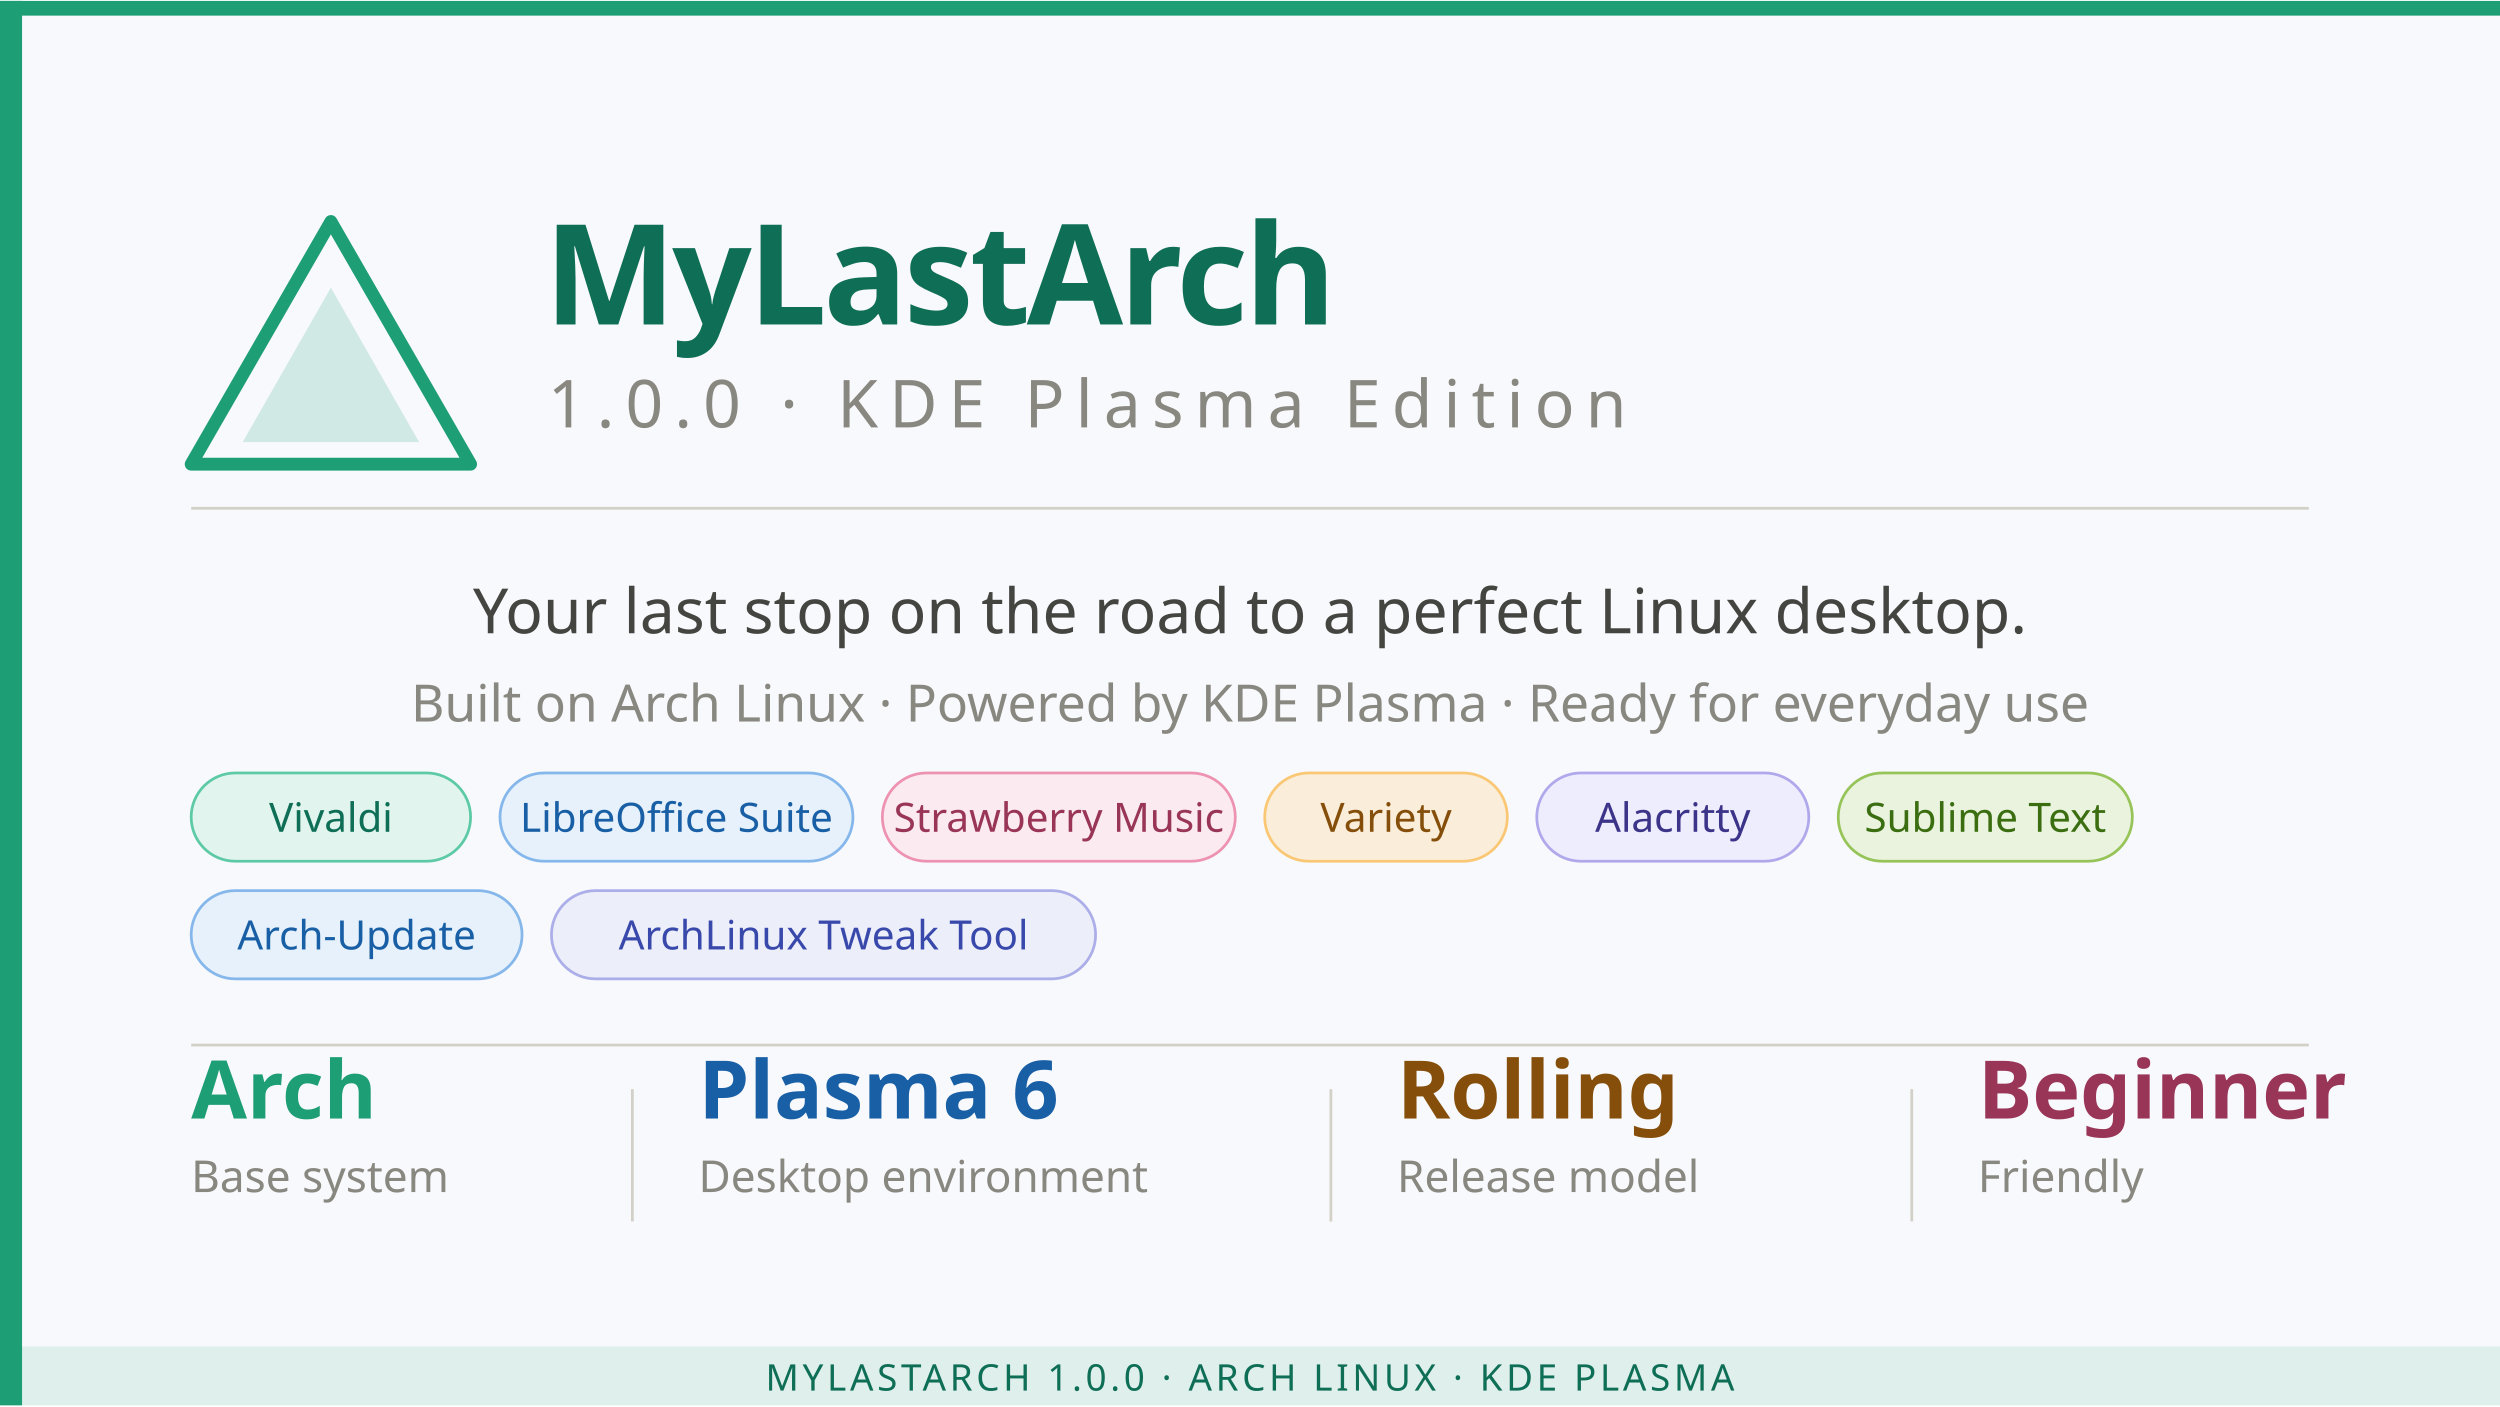
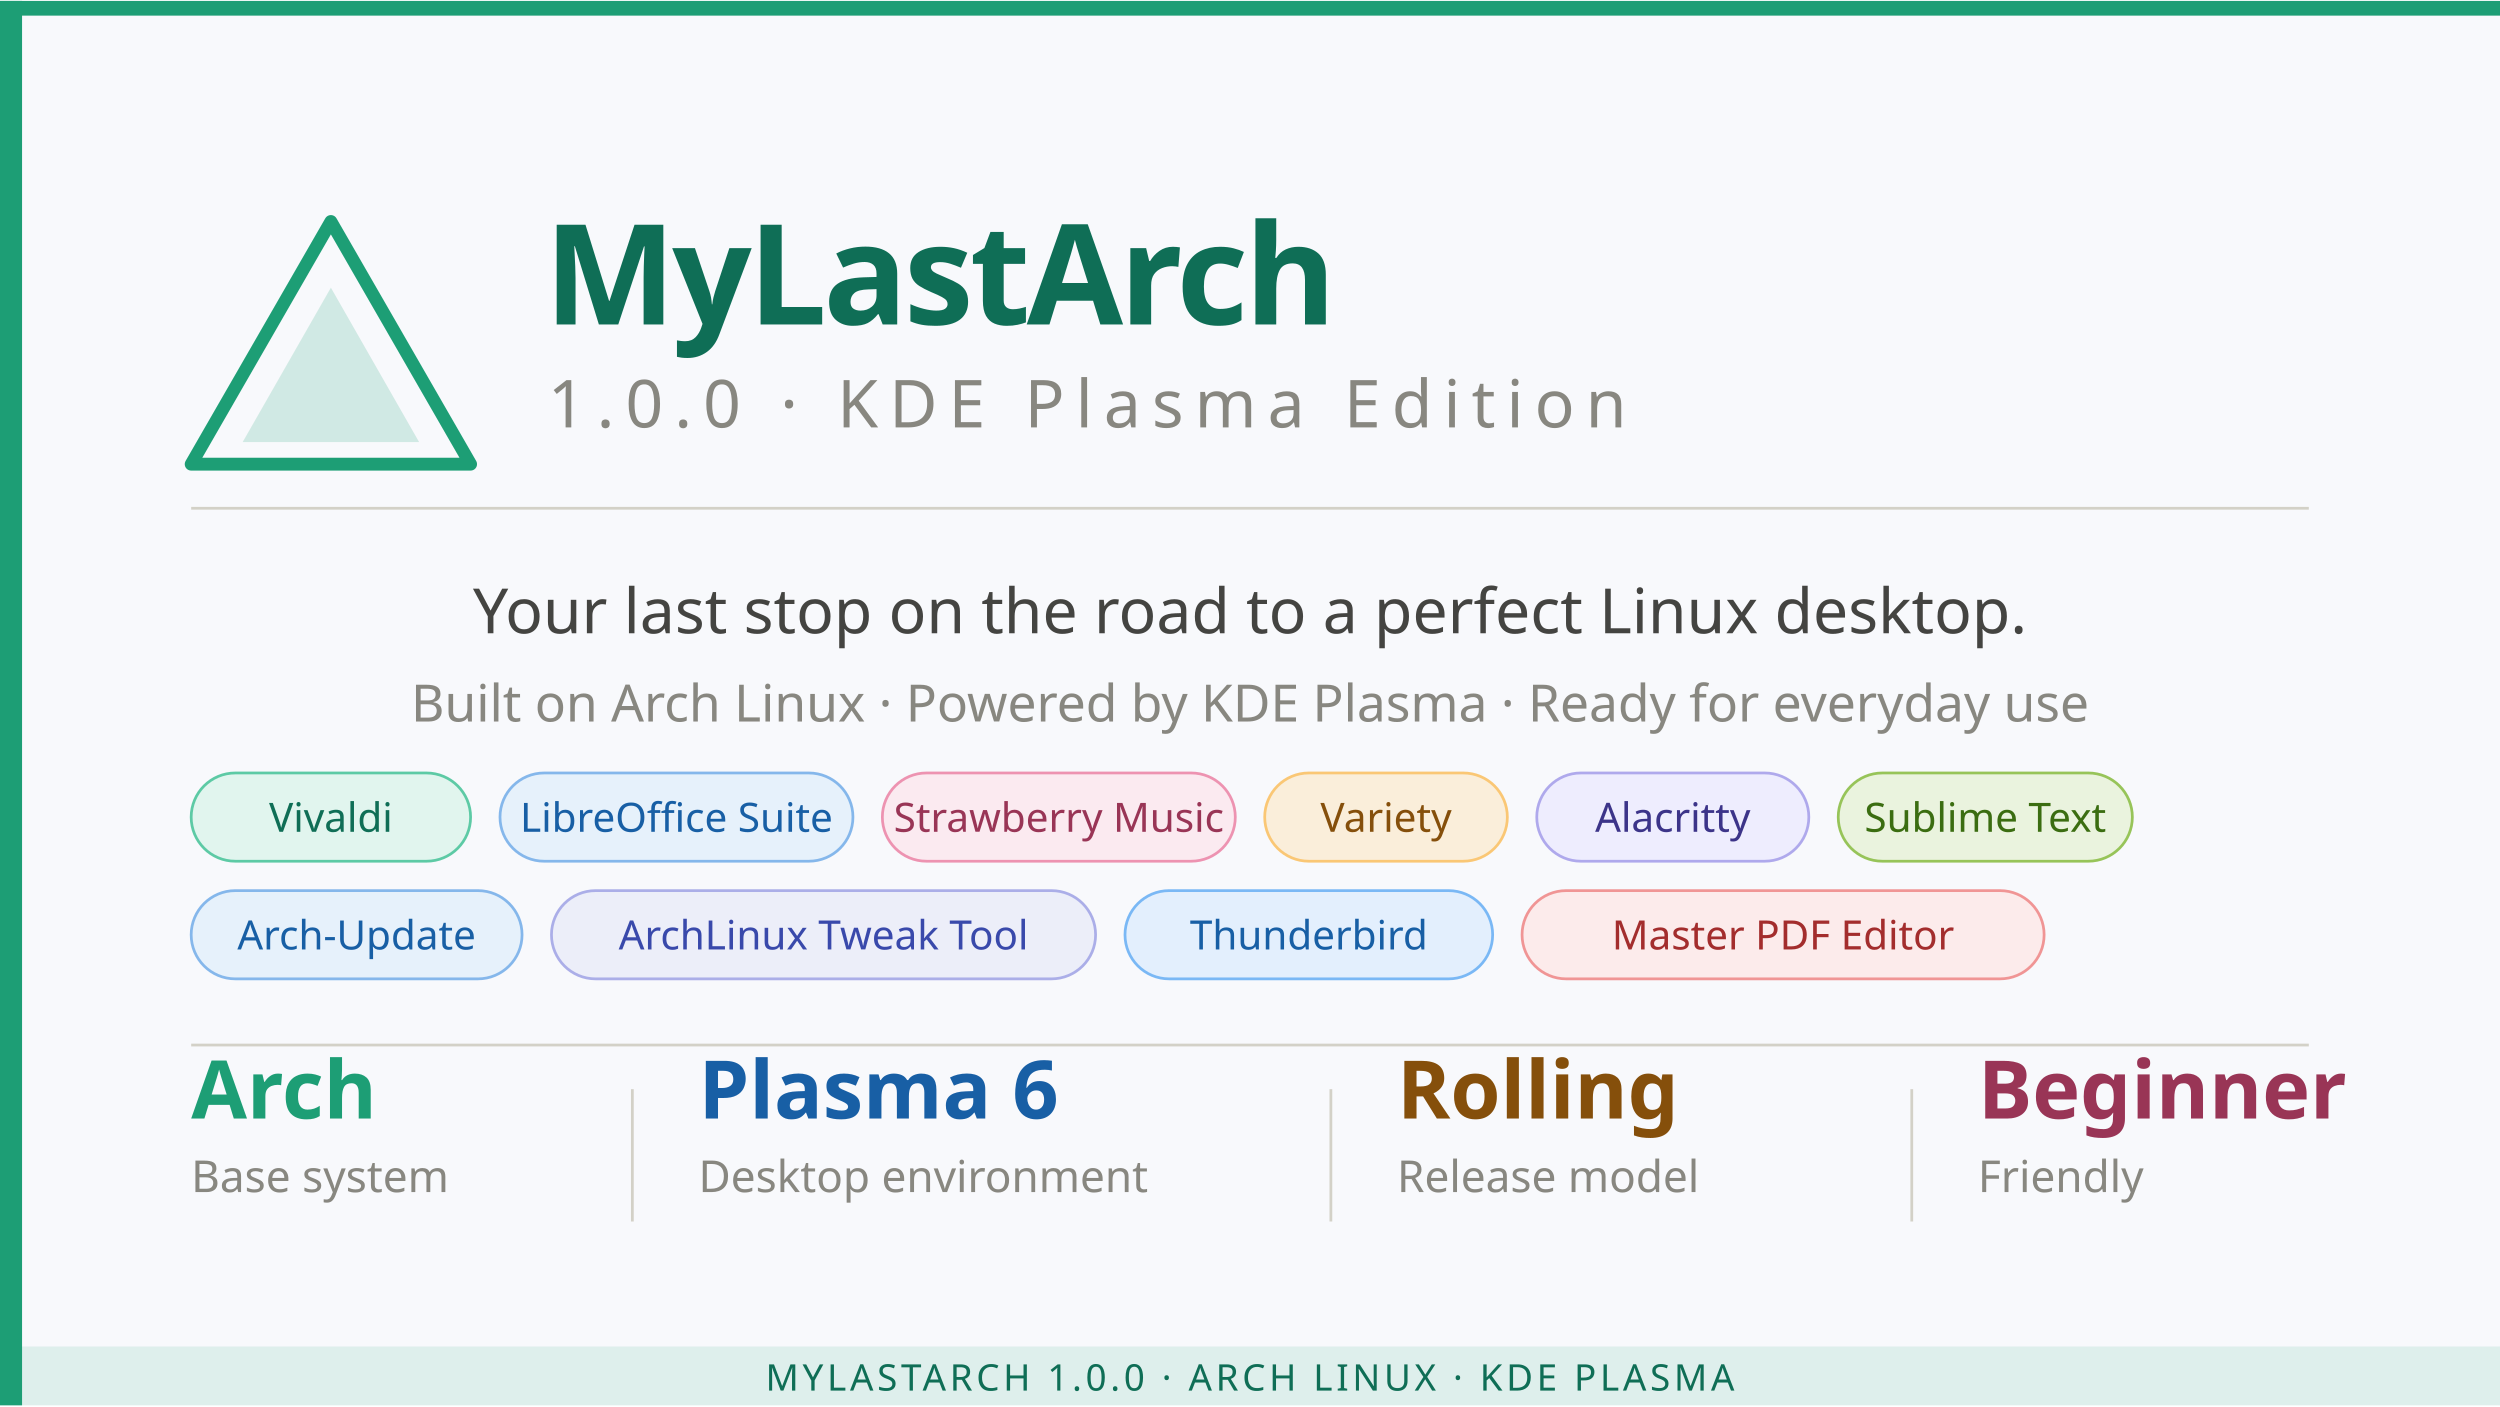
<svg xmlns="http://www.w3.org/2000/svg" width="1920" height="1080" viewBox="0 0 680 382">
  <rect width="680" height="382" fill="#F8F9FC" />
  <rect x="0" y="0" width="680" height="4" fill="#1D9E75" />
  <rect x="0" y="0" width="6" height="382" fill="#1D9E75" />
  <g transform="translate(52, 60)">
    <polygon points="38,0 76,66 0,66" fill="none" stroke="#1D9E75" stroke-width="3.5" stroke-linejoin="round" />
    <polygon points="38,18 62,60 14,60" fill="#1D9E75" opacity="0.18" />
  </g>
  <text x="148" y="88" font-family="sans-serif" font-size="38" font-weight="700" fill="#0F6E56" letter-spacing="-1">MyLastArch</text>
  <text x="149" y="116" font-family="sans-serif" font-size="18" font-weight="400" fill="#888780" letter-spacing="3">1.0.0  ·  KDE Plasma Edition</text>
  <line x1="52" y1="138" x2="628" y2="138" stroke="#D3D1C7" stroke-width="0.75" />
  <text x="340" y="172" font-family="sans-serif" font-size="17" font-weight="400" fill="#444441" text-anchor="middle">Your last stop on the road to a perfect Linux desktop.</text>
  <text x="340" y="196" font-family="sans-serif" font-size="14" font-weight="400" fill="#888780" text-anchor="middle">Built on Arch Linux · Powered by KDE Plasma · Ready for everyday use</text>
  <g transform="translate(52, 210)">
    <rect x="0" y="0" width="76" height="24" rx="12" fill="#E1F5EE" stroke="#5DCAA5" stroke-width="0.75" />
    <text x="38" y="16" font-family="sans-serif" font-size="11" fill="#0F6E56" text-anchor="middle">Vivaldi</text>
    <rect x="84" y="0" width="96" height="24" rx="12" fill="#E6F1FB" stroke="#85B7EB" stroke-width="0.75" />
    <text x="132" y="16" font-family="sans-serif" font-size="11" fill="#185FA5" text-anchor="middle">LibreOffice Suite</text>
    <rect x="188" y="0" width="96" height="24" rx="12" fill="#FBEAF0" stroke="#ED93B1" stroke-width="0.75" />
    <text x="236" y="16" font-family="sans-serif" font-size="11" fill="#993556" text-anchor="middle">Strawberry Music</text>
    <rect x="292" y="0" width="66" height="24" rx="12" fill="#FAEEDA" stroke="#FAC775" stroke-width="0.75" />
    <text x="325" y="16" font-family="sans-serif" font-size="11" fill="#854F0B" text-anchor="middle">Variety</text>
    <rect x="366" y="0" width="74" height="24" rx="12" fill="#EEEDFE" stroke="#AFA9EC" stroke-width="0.75" />
    <text x="403" y="16" font-family="sans-serif" font-size="11" fill="#3C3489" text-anchor="middle">Alacritty</text>
    <rect x="448" y="0" width="80" height="24" rx="12" fill="#EAF3DE" stroke="#97C459" stroke-width="0.75" />
    <text x="488" y="16" font-family="sans-serif" font-size="11" fill="#3B6D11" text-anchor="middle">Sublime Text</text>
  </g>
  <g transform="translate(52, 242)">
    <rect x="0" y="0" width="90" height="24" rx="12" fill="#E6F1FB" stroke="#85B7EB" stroke-width="0.75" />
    <text x="45" y="16" font-family="sans-serif" font-size="11" fill="#185FA5" text-anchor="middle">Arch-Update</text>
    <rect x="98" y="0" width="148" height="24" rx="12" fill="#ECEEF9" stroke="#ABAEE8" stroke-width="0.75" />
    <text x="172" y="16" font-family="sans-serif" font-size="11" fill="#3949AB" text-anchor="middle">ArchLinux Tweak Tool</text>
+     <rect x="254" y="0" width="100" height="24" rx="12" fill="#E3EFFD" stroke="#7AB8F5" stroke-width="0.75" />
+     <text x="304" y="16" font-family="sans-serif" font-size="11" fill="#185FA5" text-anchor="middle">Thunderbird</text>
+     <rect x="362" y="0" width="142" height="24" rx="12" fill="#FCEBEB" stroke="#F09595" stroke-width="0.75" />
+     <text x="433" y="16" font-family="sans-serif" font-size="11" fill="#A32D2D" text-anchor="middle">Master PDF Editor</text>
  </g>
  <line x1="52" y1="284" x2="628" y2="284" stroke="#D3D1C7" stroke-width="0.75" />
  <g transform="translate(52, 304)">
    <text x="0" y="0" font-family="sans-serif" font-size="22" font-weight="700" fill="#1D9E75">Arch</text>
    <text x="0" y="20" font-family="sans-serif" font-size="12" fill="#888780">Base system</text>
    <line x1="120" y1="-8" x2="120" y2="28" stroke="#D3D1C7" stroke-width="0.75" />
    <text x="138" y="0" font-family="sans-serif" font-size="22" font-weight="700" fill="#185FA5">Plasma 6</text>
    <text x="138" y="20" font-family="sans-serif" font-size="12" fill="#888780">Desktop environment</text>
    <line x1="310" y1="-8" x2="310" y2="28" stroke="#D3D1C7" stroke-width="0.75" />
    <text x="328" y="0" font-family="sans-serif" font-size="22" font-weight="700" fill="#854F0B">Rolling</text>
    <text x="328" y="20" font-family="sans-serif" font-size="12" fill="#888780">Release model</text>
    <line x1="468" y1="-8" x2="468" y2="28" stroke="#D3D1C7" stroke-width="0.75" />
    <text x="486" y="0" font-family="sans-serif" font-size="22" font-weight="700" fill="#993556">Beginner</text>
    <text x="486" y="20" font-family="sans-serif" font-size="12" fill="#888780">Friendly</text>
  </g>
  <rect x="0" y="366" width="680" height="16" fill="#1D9E75" opacity="0.12" />
  <text x="340" y="378" font-family="sans-serif" font-size="10" fill="#0F6E56" text-anchor="middle" letter-spacing="1">MYLASTARCH 1.0.0  ·  ARCH LINUX  ·  KDE PLASMA</text>
</svg>
